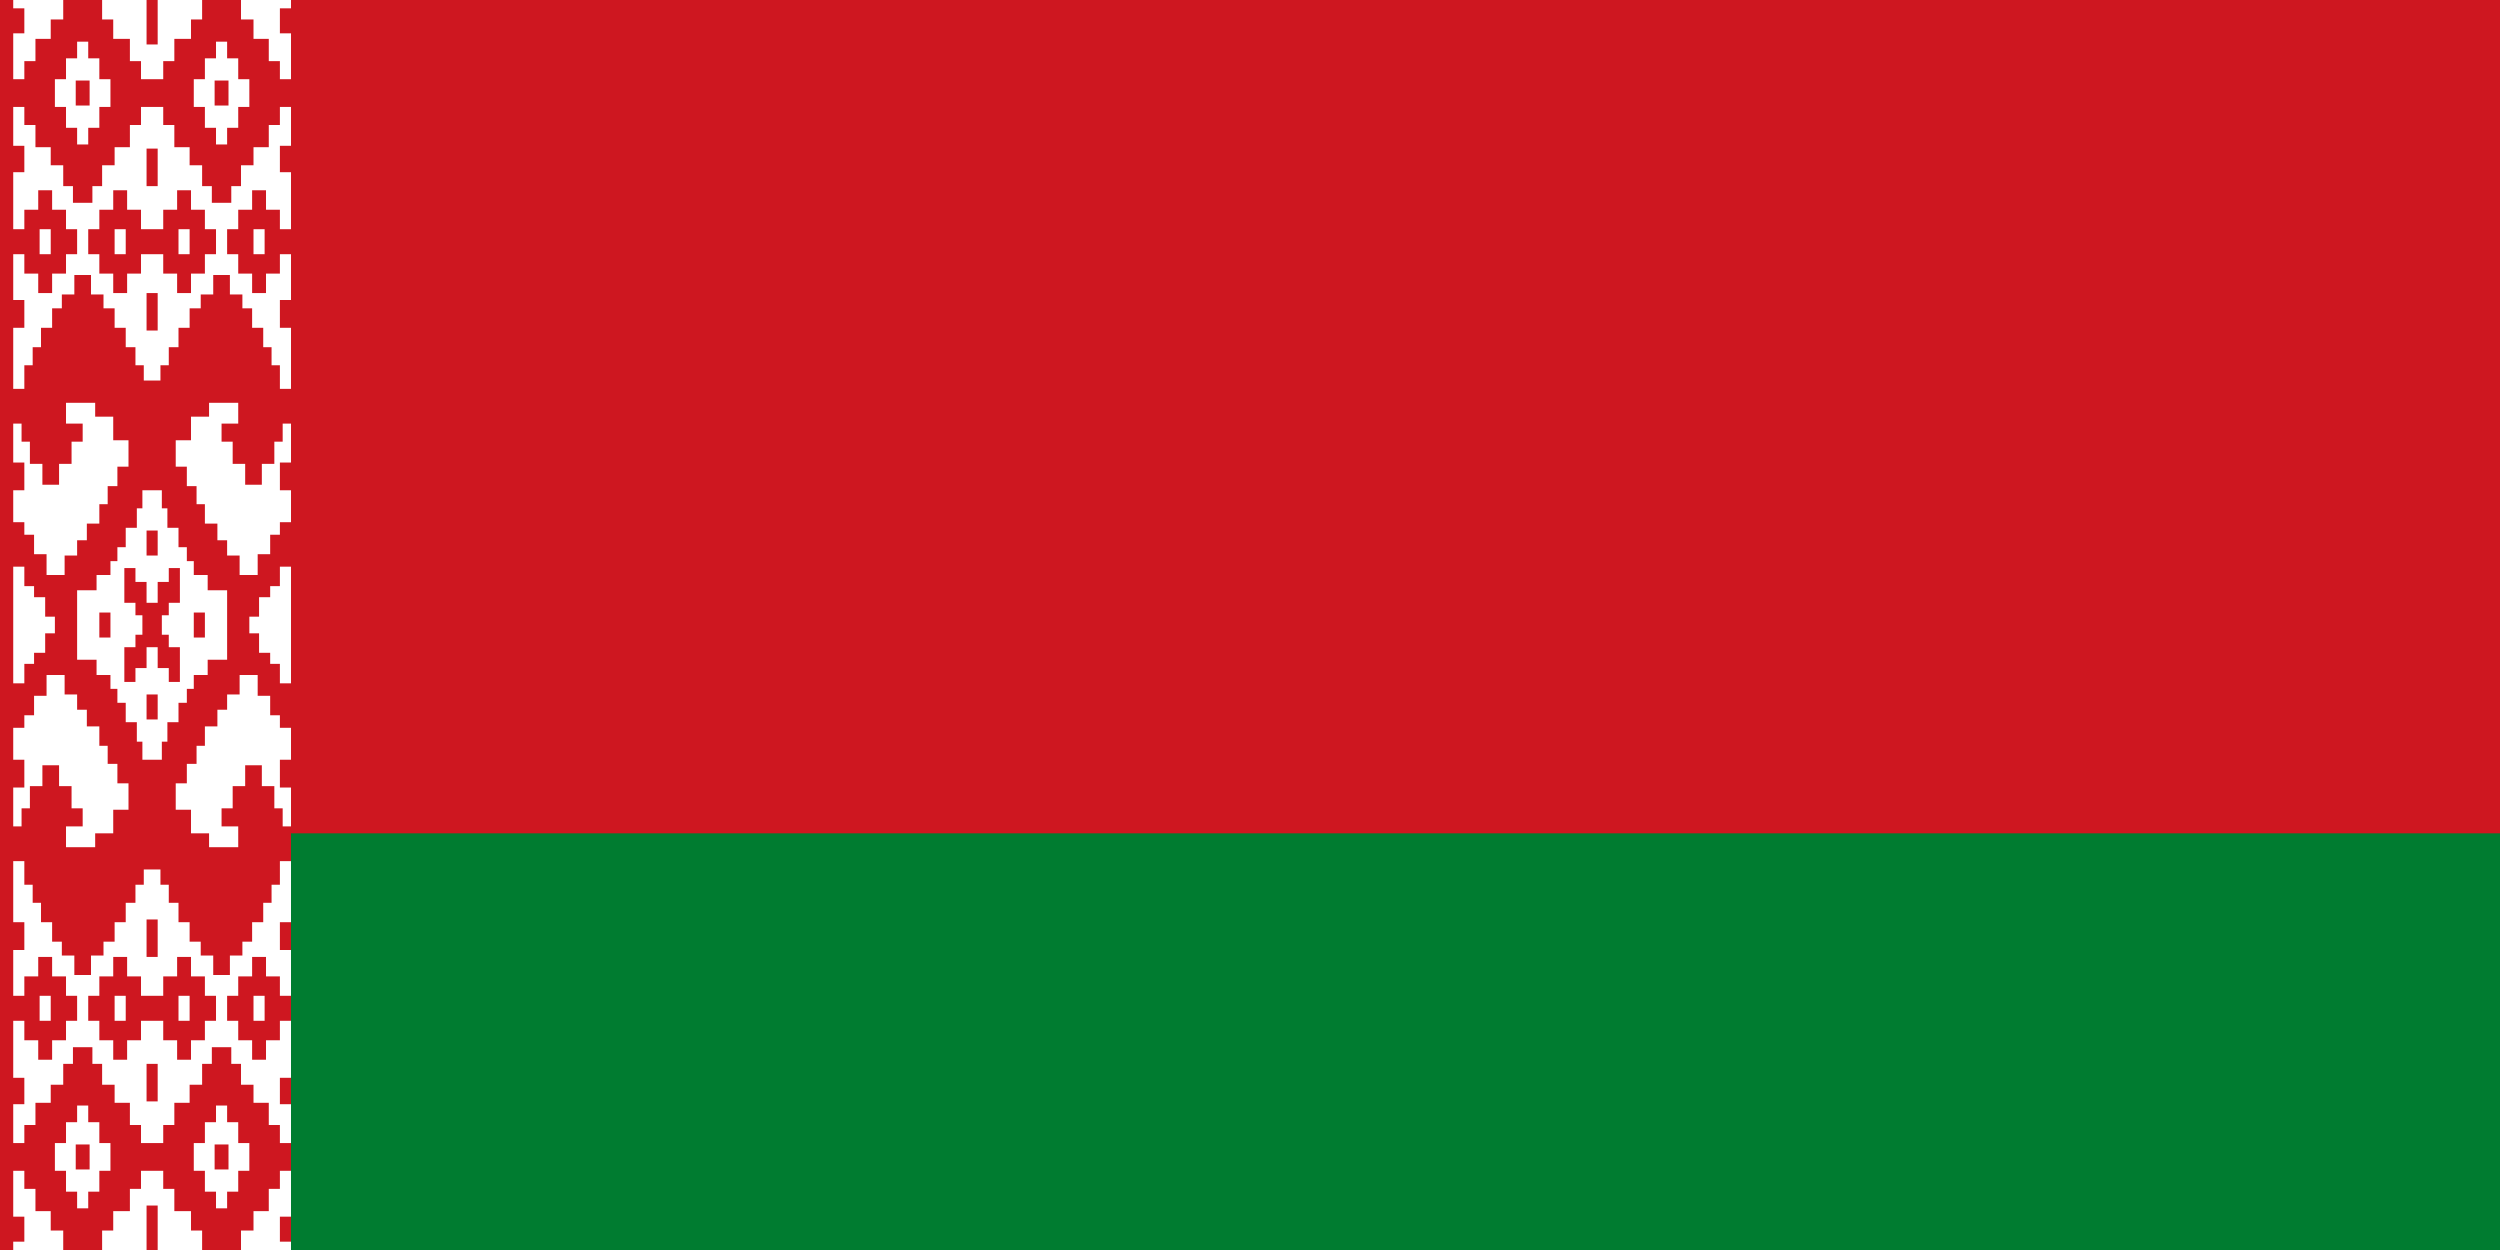
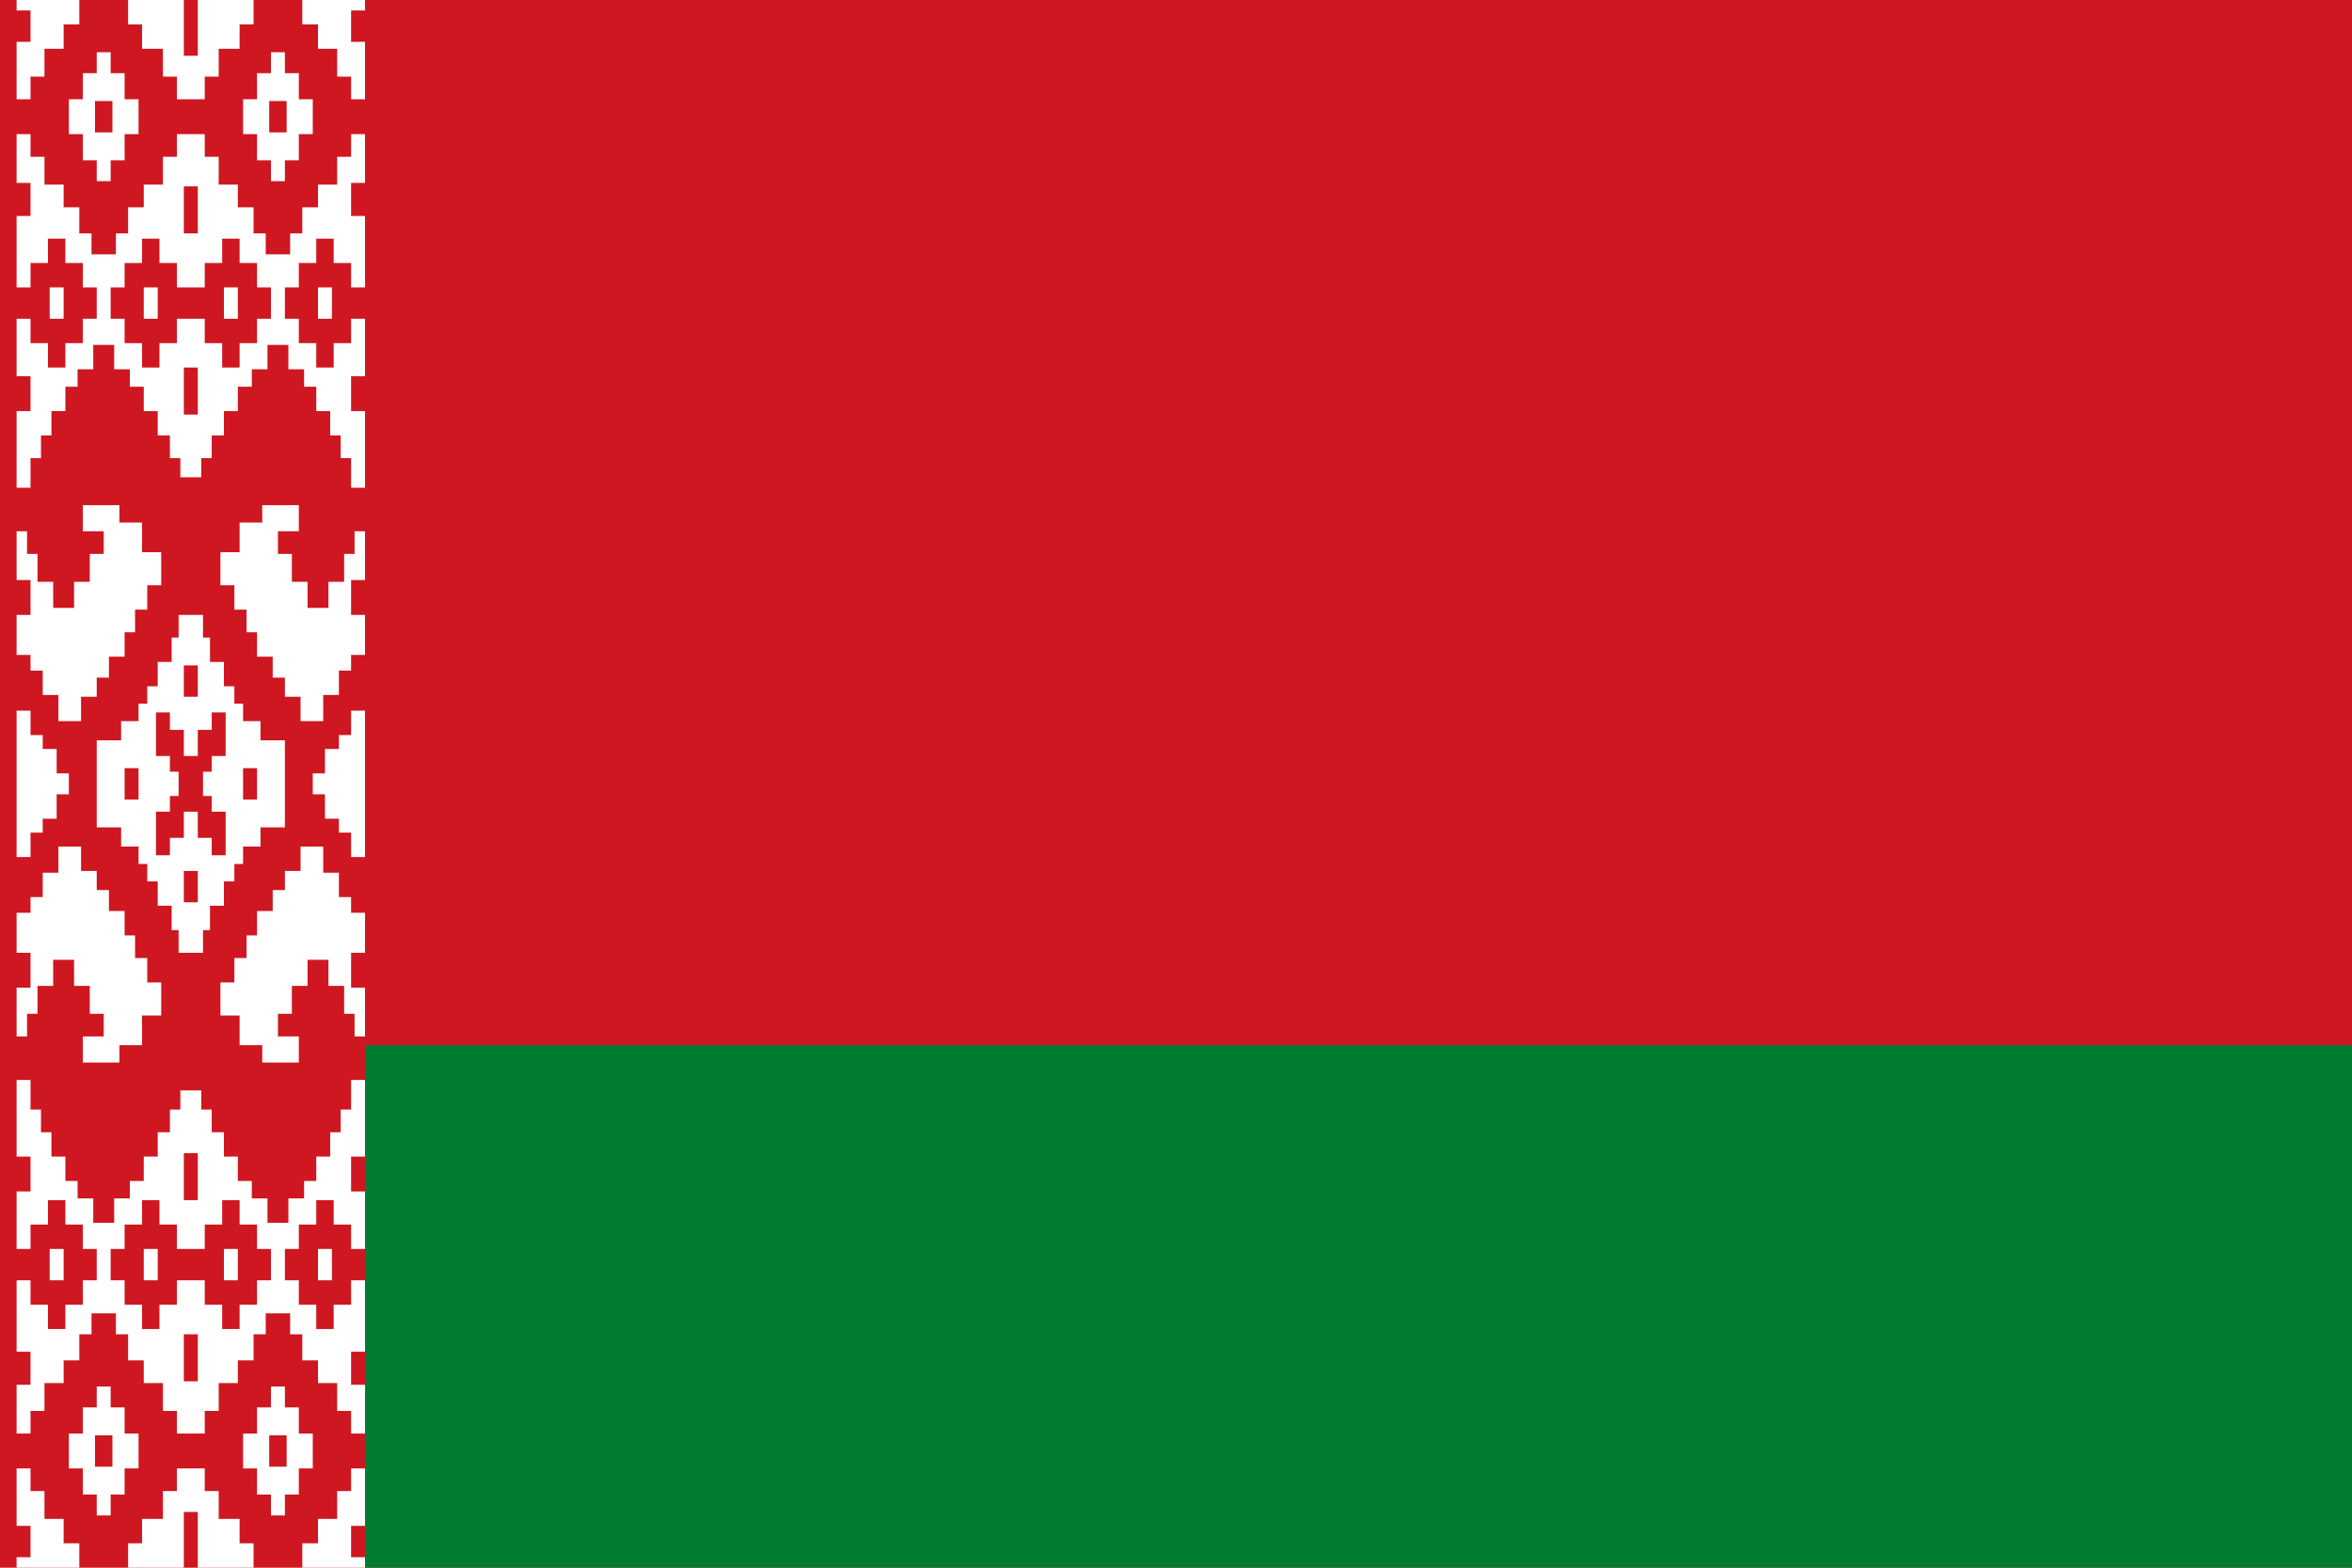
- <svg xmlns="http://www.w3.org/2000/svg" xmlns:xlink="http://www.w3.org/1999/xlink" width="1200" height="600" viewBox="0 0 378 189">
+ <svg xmlns="http://www.w3.org/2000/svg" xmlns:xlink="http://www.w3.org/1999/xlink" width="900" height="600" version="1.1" viewBox="0 0 283.5 189">
  <defs>
    <clipPath id="p">
-       <path d="m0 0h200v608h8v284l-8 8H0z" />
+       <path d="m0 0h200v608h8v284l-8 8h-200z" />
    </clipPath>
  </defs>
-   <path fill="#ce1720" d="m0 0h378v189H0z" />
-   <g transform="matrix(.21,0,0,.21,2,0)" clip-path="url(#p)" fill="#fff">
+   <path d="m0 0h283.5v189h-283.5z" fill="#ce1720" stroke-width=".866" />
+   <g transform="matrix(.21 0 0 .21 2 0)" clip-path="url(#p)" fill="#fff">
    <g id="b">
-       <path id="a" d="m36 0v14h-9v14H16v16H8v13H-8V24H8V6H-8V0zm26 77v15h-8v12h-8V92h-8V77h-8V57h8V42h8V30h8v12h8v15h8v20zm-17-1h10V58H45zM19 183h8v-18h-8zm54 0h8v-18h-8zM-8 305H6v13h6v16h9v15h12v-15h9v-16h8v-13H38v-15h21v10h13v17h11v19h-8v14h-7v13h-6v14h-9v12h-7v11h-9v14H24v-15h-9v-14H8v-9H-8v-23H8v-20H-8z" />
-       <use xlink:href="#a" transform="matrix(-1,0,0,1,200,0)" />
-       <path d="m96 0v32h8V0h32v14h-8v14h-12v16h-8v13H92V44h-8V28H72V14h-8V0zm-2 274v-11h-6v-13h-7v-14h-8v-14h-8v-10h-9v-14H44v14h-9v10h-7v14h-8v14h-6v13H8v17H-8v-44H8v-20H-8v-33H8v14h10v14h10v-14h10v-14h8v-18h-8v-14H28v-14H18v14H8v14H-8v-41H8v-19H-8V77H8v13h8v16h11v13h9v15h7v12h14v-12h7v-15h9v-13h11V90h8V77h16v13h8v16h11v13h9v15h7v12h14v-12h7v-15h9v-13h11V90h8V77h16v28h-16v19h16v41h-16v-14h-10v-14h-10v14h-10v14h-8v18h8v14h10v14h10v-14h10v-14h16v33h-16v20h16v44h-16v-17h-6v-13h-6v-14h-8v-14h-7v-10h-9v-14h-12v14h-9v10h-8v14h-8v14h-7v13h-6v11zm2-167v27h8v-27zm-4 58v-14H82v-14H72v14H62v14h-8v18h8v14h10v14h10v-14h10v-14h16v14h10v14h10v-14h10v-14h8v-18h-8v-14h-10v-14h-10v14h-10v14zm4 46v27h8v-27z" />
+       <path id="a" d="m36 0v14h-9v14h-11v16h-8v13h-16v-33h16v-18h-16v-6zm26 77v15h-8v12h-8v-12h-8v-15h-8v-20h8v-15h8v-12h8v12h8v15h8v20zm-17-1h10v-18h-10zm-26 107h8v-18h-8zm54 0h8v-18h-8zm-81 122h14v13h6v16h9v15h12v-15h9v-16h8v-13h-12v-15h21v10h13v17h11v19h-8v14h-7v13h-6v14h-9v12h-7v11h-9v14h-13v-15h-9v-14h-7v-9h-16v-23h16v-20h-16z" />
+       <use transform="matrix(-1,0,0,1,200,0)" width="100%" height="100%" xlink:href="#a" />
+       <path d="m96 0v32h8v-32h32v14h-8v14h-12v16h-8v13h-16v-13h-8v-16h-12v-14h-8v-14zm-2 274v-11h-6v-13h-7v-14h-8v-14h-8v-10h-9v-14h-12v14h-9v10h-7v14h-8v14h-6v13h-6v17h-16v-44h16v-20h-16v-33h16v14h10v14h10v-14h10v-14h8v-18h-8v-14h-10v-14h-10v14h-10v14h-16v-41h16v-19h-16v-28h16v13h8v16h11v13h9v15h7v12h14v-12h7v-15h9v-13h11v-16h8v-13h16v13h8v16h11v13h9v15h7v12h14v-12h7v-15h9v-13h11v-16h8v-13h16v28h-16v19h16v41h-16v-14h-10v-14h-10v14h-10v14h-8v18h8v14h10v14h10v-14h10v-14h16v33h-16v20h16v44h-16v-17h-6v-13h-6v-14h-8v-14h-7v-10h-9v-14h-12v14h-9v10h-8v14h-8v14h-7v13h-6v11zm2-167v27h8v-27zm-4 58v-14h-10v-14h-10v14h-10v14h-8v18h8v14h10v14h10v-14h10v-14h16v14h10v14h10v-14h10v-14h8v-18h-8v-14h-10v-14h-10v14h-10v14zm4 46v27h8v-27z" />
    </g>
-     <use xlink:href="#b" transform="matrix(1,0,0,-1,0,900)" />
-     <path d="m-8 408H8v14h7v8h8v14h7v12h-7v14h-8v8H8v14H-8zm216 0v84h-16v-14h-7v-8h-8v-14h-7v-12h7v-14h8v-8h7v-14zM62 459h8v-18h-8zm76 0v-18h-8v18zm-42-59h8v-18h-8zm0 100v18h8v-18zm-50-75h14v-11h10v-10h5v-10h6v-14h8v-14h4v-13h14v13h4v14h8v14h6v10h5v10h10v11h14v50h-14v11h-10v10h-5v10h-6v14h-8v14h-4v13H93v-13h-4v-14h-8v-14h-6v-10h-5v-10H60v-11H46zm50 9v-15h-8v-10h-8v25h8v9h5v14h-5v9h-8v25h8v-10h8v-15h8v15h8v10h8v-25h-8v-9h-5v-14h5v-9h8v-25h-8v10h-8v15z" />
+     <use transform="matrix(1,0,0,-1,0,900)" width="100%" height="100%" xlink:href="#b" />
+     <path d="m-8 408h16v14h7v8h8v14h7v12h-7v14h-8v8h-7v14h-16zm216 0v84h-16v-14h-7v-8h-8v-14h-7v-12h7v-14h8v-8h7v-14zm-146 51h8v-18h-8zm76 0v-18h-8v18zm-42-59h8v-18h-8zm0 100v18h8v-18zm-50-75h14v-11h10v-10h5v-10h6v-14h8v-14h4v-13h14v13h4v14h8v14h6v10h5v10h10v11h14v50h-14v11h-10v10h-5v10h-6v14h-8v14h-4v13h-14v-13h-4v-14h-8v-14h-6v-10h-5v-10h-10v-11h-14zm50 9v-15h-8v-10h-8v25h8v9h5v14h-5v9h-8v25h8v-10h8v-15h8v15h8v10h8v-25h-8v-9h-5v-14h5v-9h8v-25h-8v10h-8v15z" />
  </g>
-   <path fill="#007c30" d="m44 126h334v63H44z" />
+   <path d="m44 126h239.5v63h-239.5z" fill="#007c30" stroke-width=".847" />
</svg>
